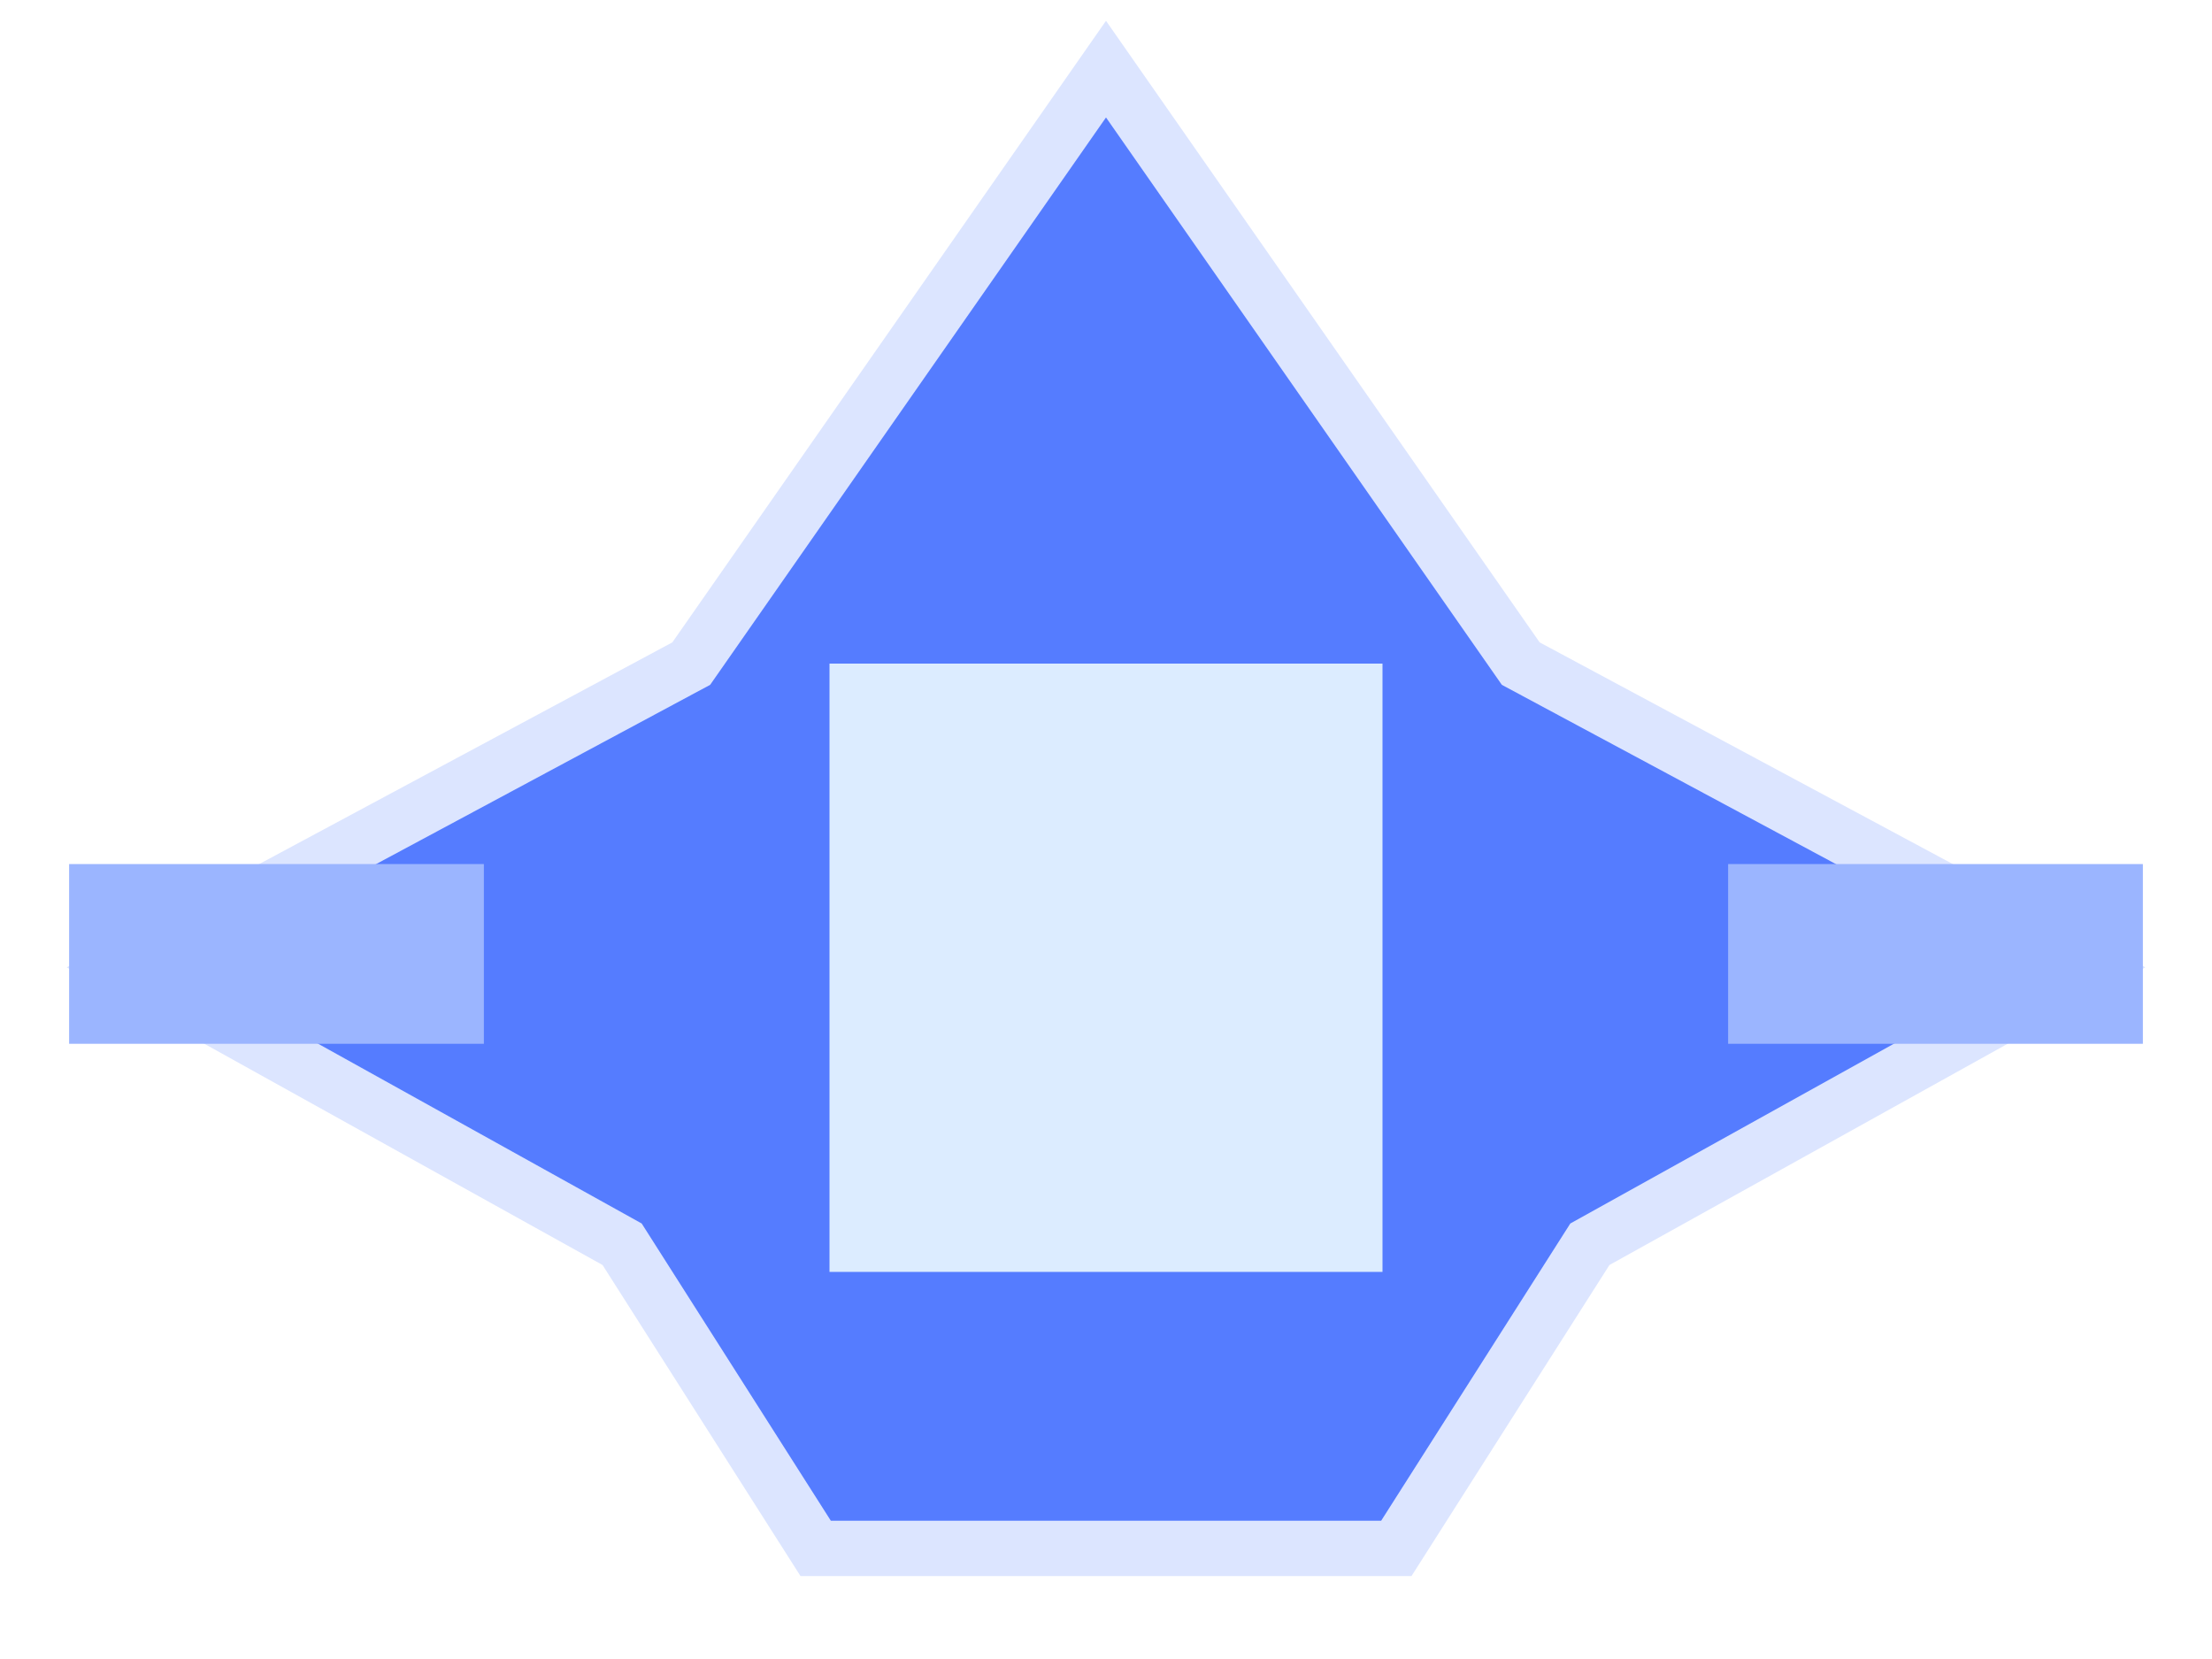
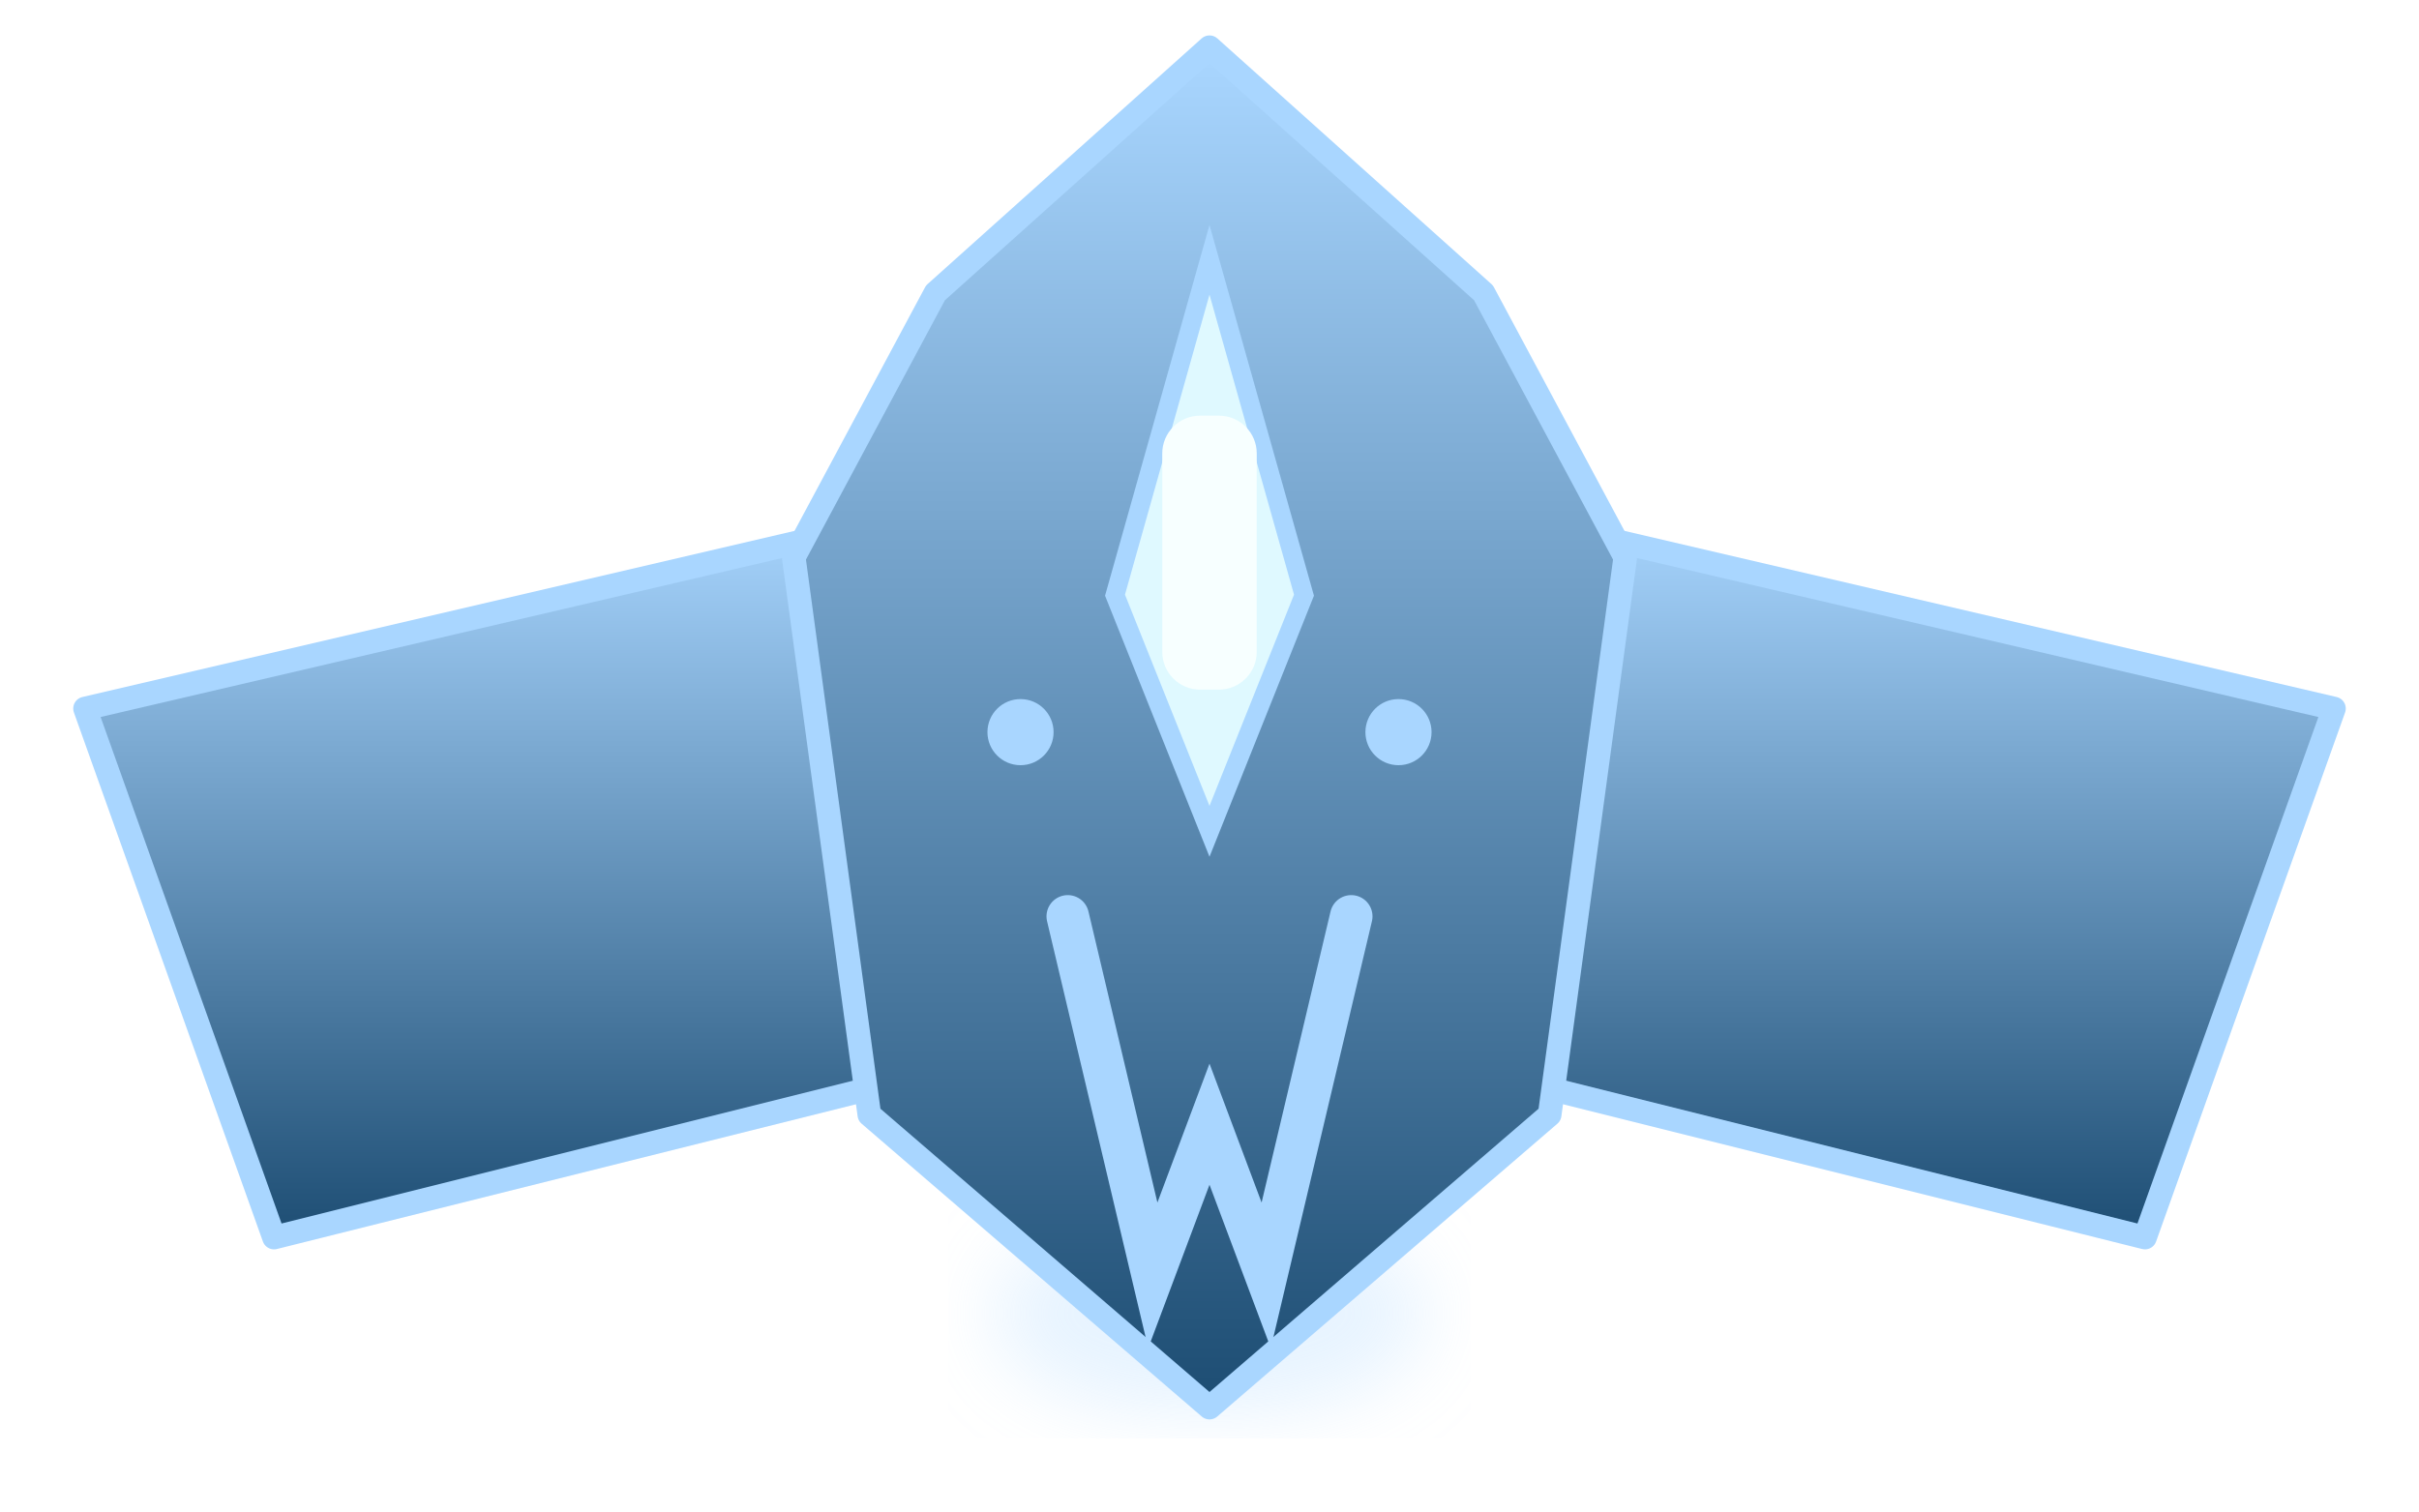
- <svg xmlns="http://www.w3.org/2000/svg" viewBox="0 0 160 120">
-   <path d="M80 5 110 48 151 70 115 90 101 112H59L45 90 9 70l41-22Z" fill="#557cff" stroke="#dce5ff" stroke-width="4" />
-   <path d="M60 48h40v44H60z" fill="#dcecff" />
-   <path d="M35 69H5m120 0h30" stroke="#9bb5ff" stroke-width="13" />
+ <svg xmlns="http://www.w3.org/2000/svg" width="512" height="320" viewBox="0 0 512 320">
+   <defs>
+     <linearGradient id="h" x1="0" y1="0" x2="0" y2="1">
+       <stop stop-color="#a9d6ff" />
+       <stop offset="1" stop-color="#1d4d73" />
+     </linearGradient>
+     <filter id="g">
+       <feGaussianBlur stdDeviation="8" />
+     </filter>
+   </defs>
+   <g opacity=".28" fill="#a9d6ff" filter="url(#g)">
+     <ellipse cx="256" cy="278" rx="46" ry="22" />
+   </g>
+   <g fill="url(#h)" stroke="#a9d6ff" stroke-width="5" stroke-linejoin="round">
+     <path d="M198 108 L18 150 L58 262 L210 224 Z" />
+     <path d="M314 108 L494 150 L454 262 L302 224 Z" />
+     <path d="M256 10 L314 62 L344 118 L328 236 L256 298 L184 236 L168 118 L198 62 Z" />
+   </g>
+   <path d="M256 55 L276 126 L256 176 L236 126 Z" fill="#dff9ff" stroke="#a9d6ff" stroke-width="4" />
+   <rect x="246" y="88" width="20" height="58" rx="8" fill="#f7ffff" />
+   <path d="M226 194 L244 270 L256 238 L268 270 L286 194" fill="none" stroke="#a9d6ff" stroke-width="9" stroke-linecap="round" />
+   <circle cx="216" cy="155" r="7" fill="#a9d6ff" />
+   <circle cx="296" cy="155" r="7" fill="#a9d6ff" />
</svg>
